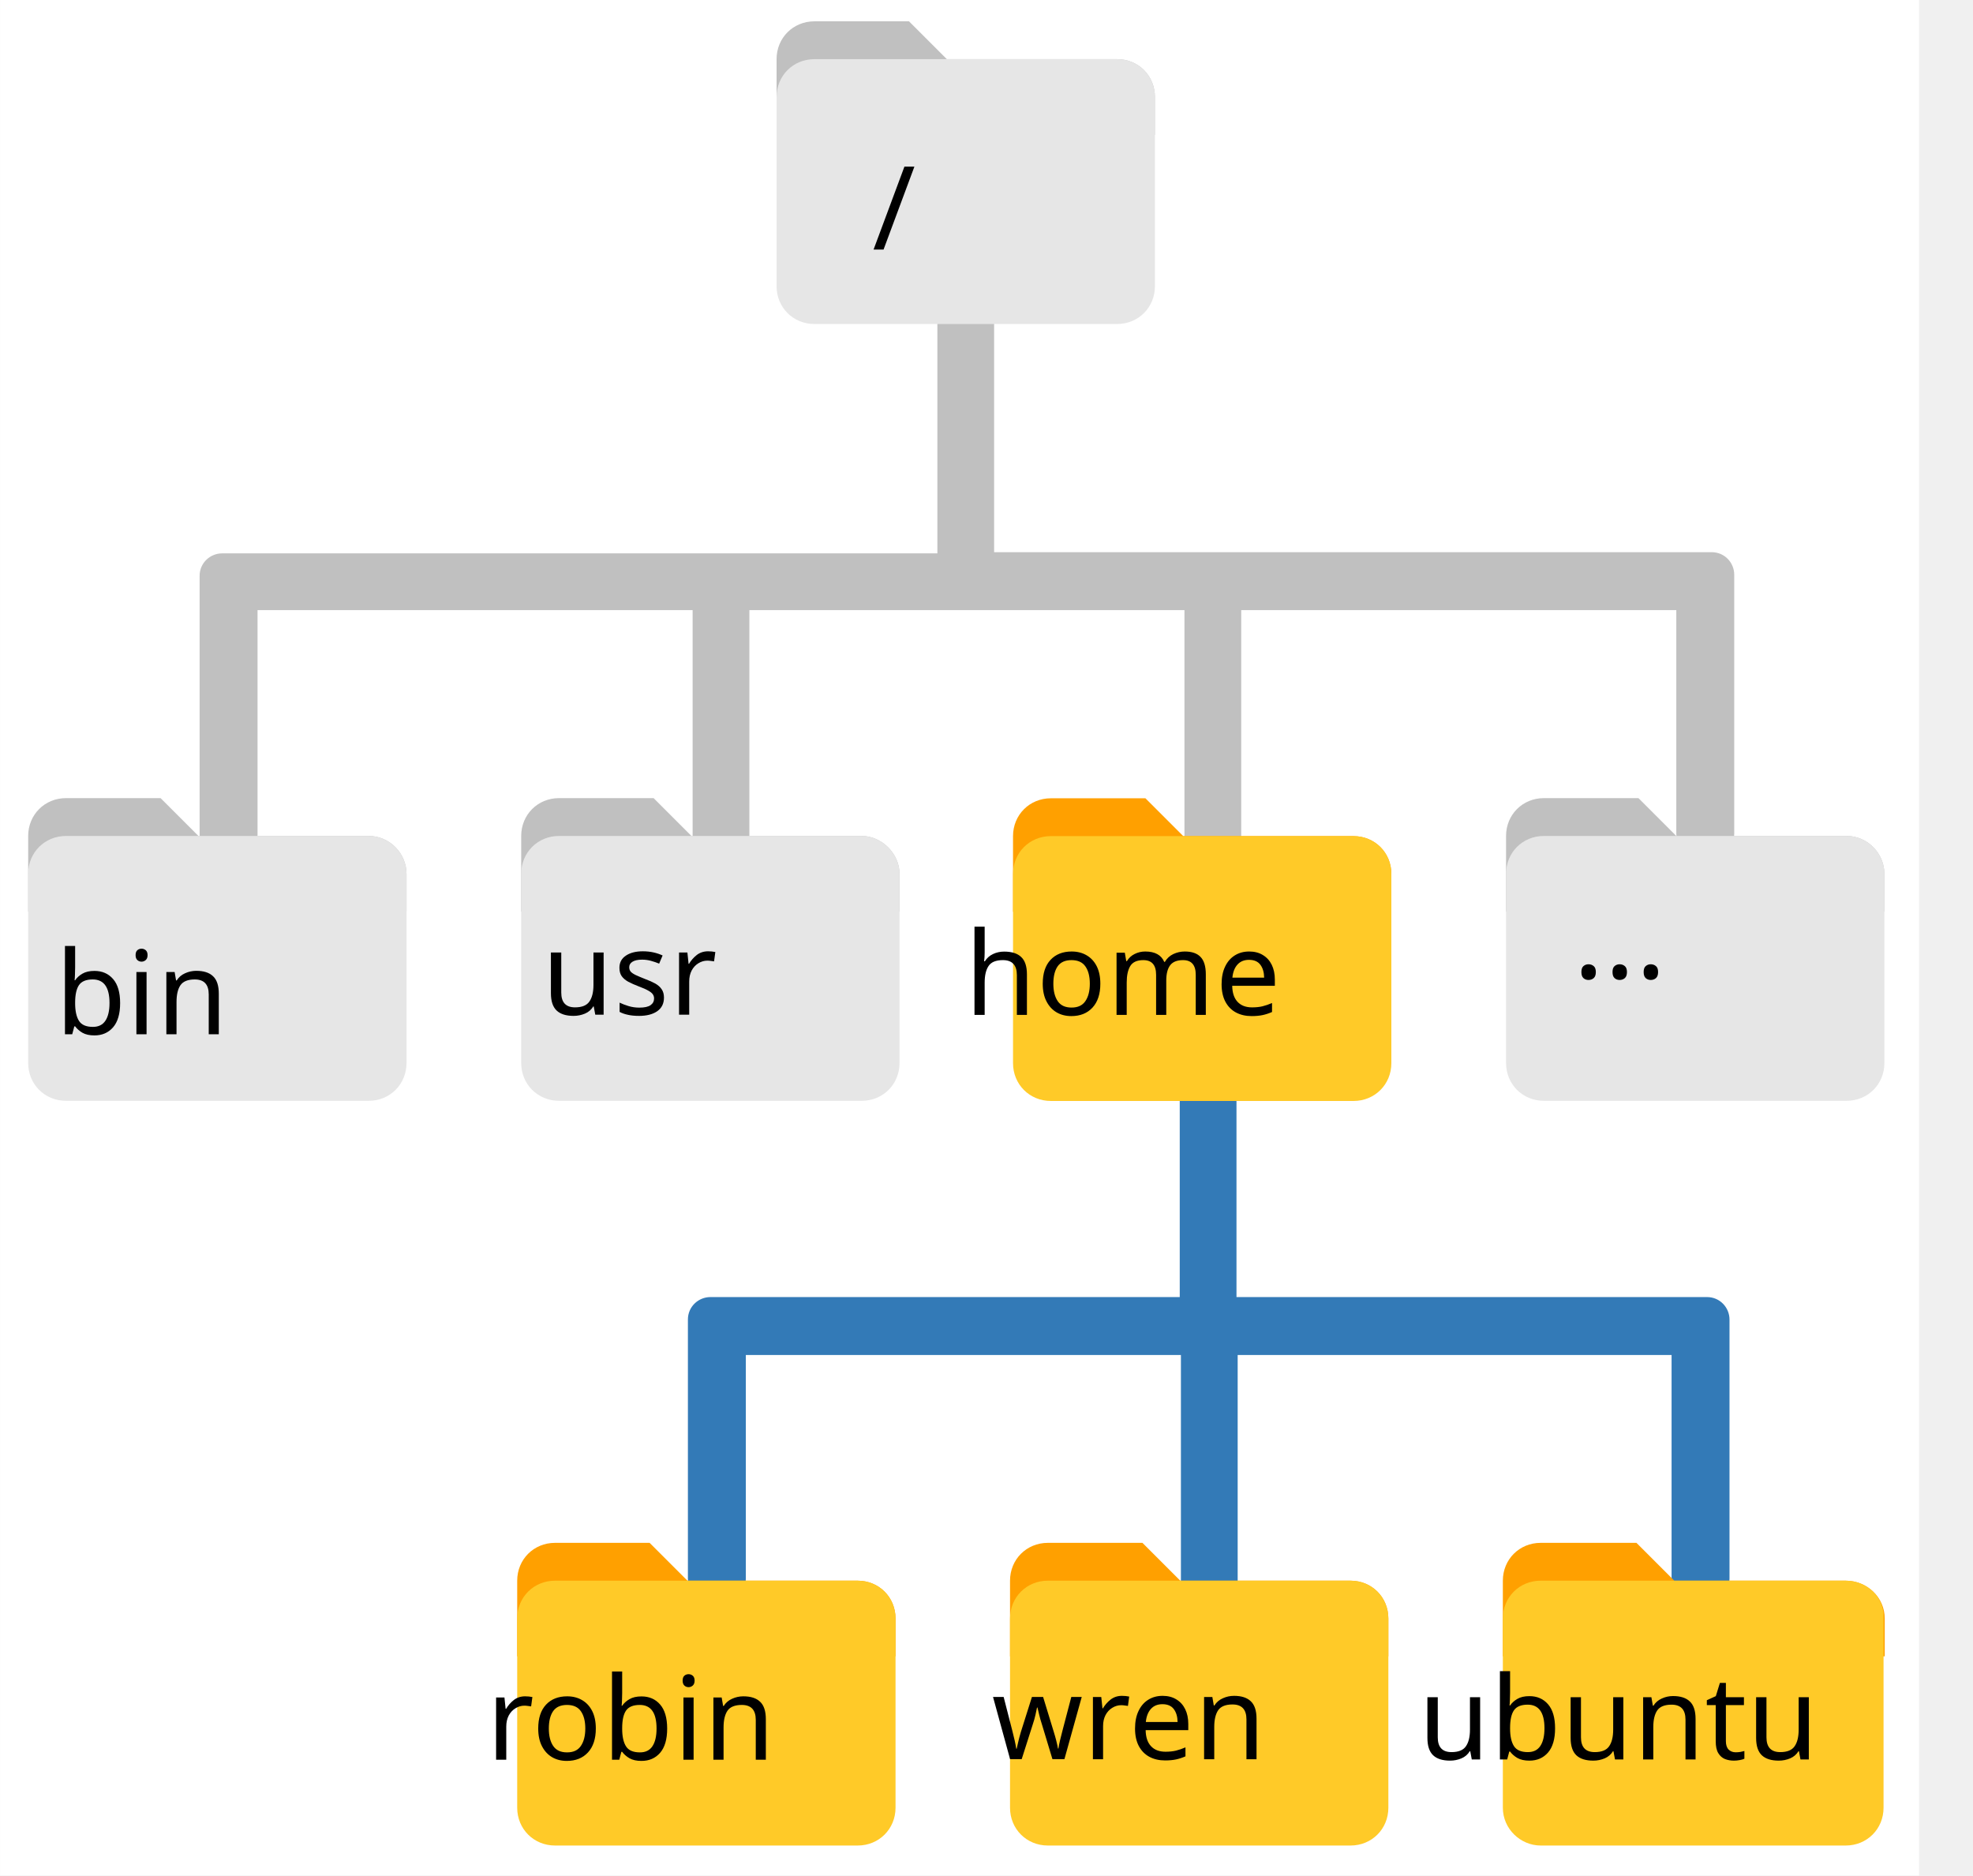
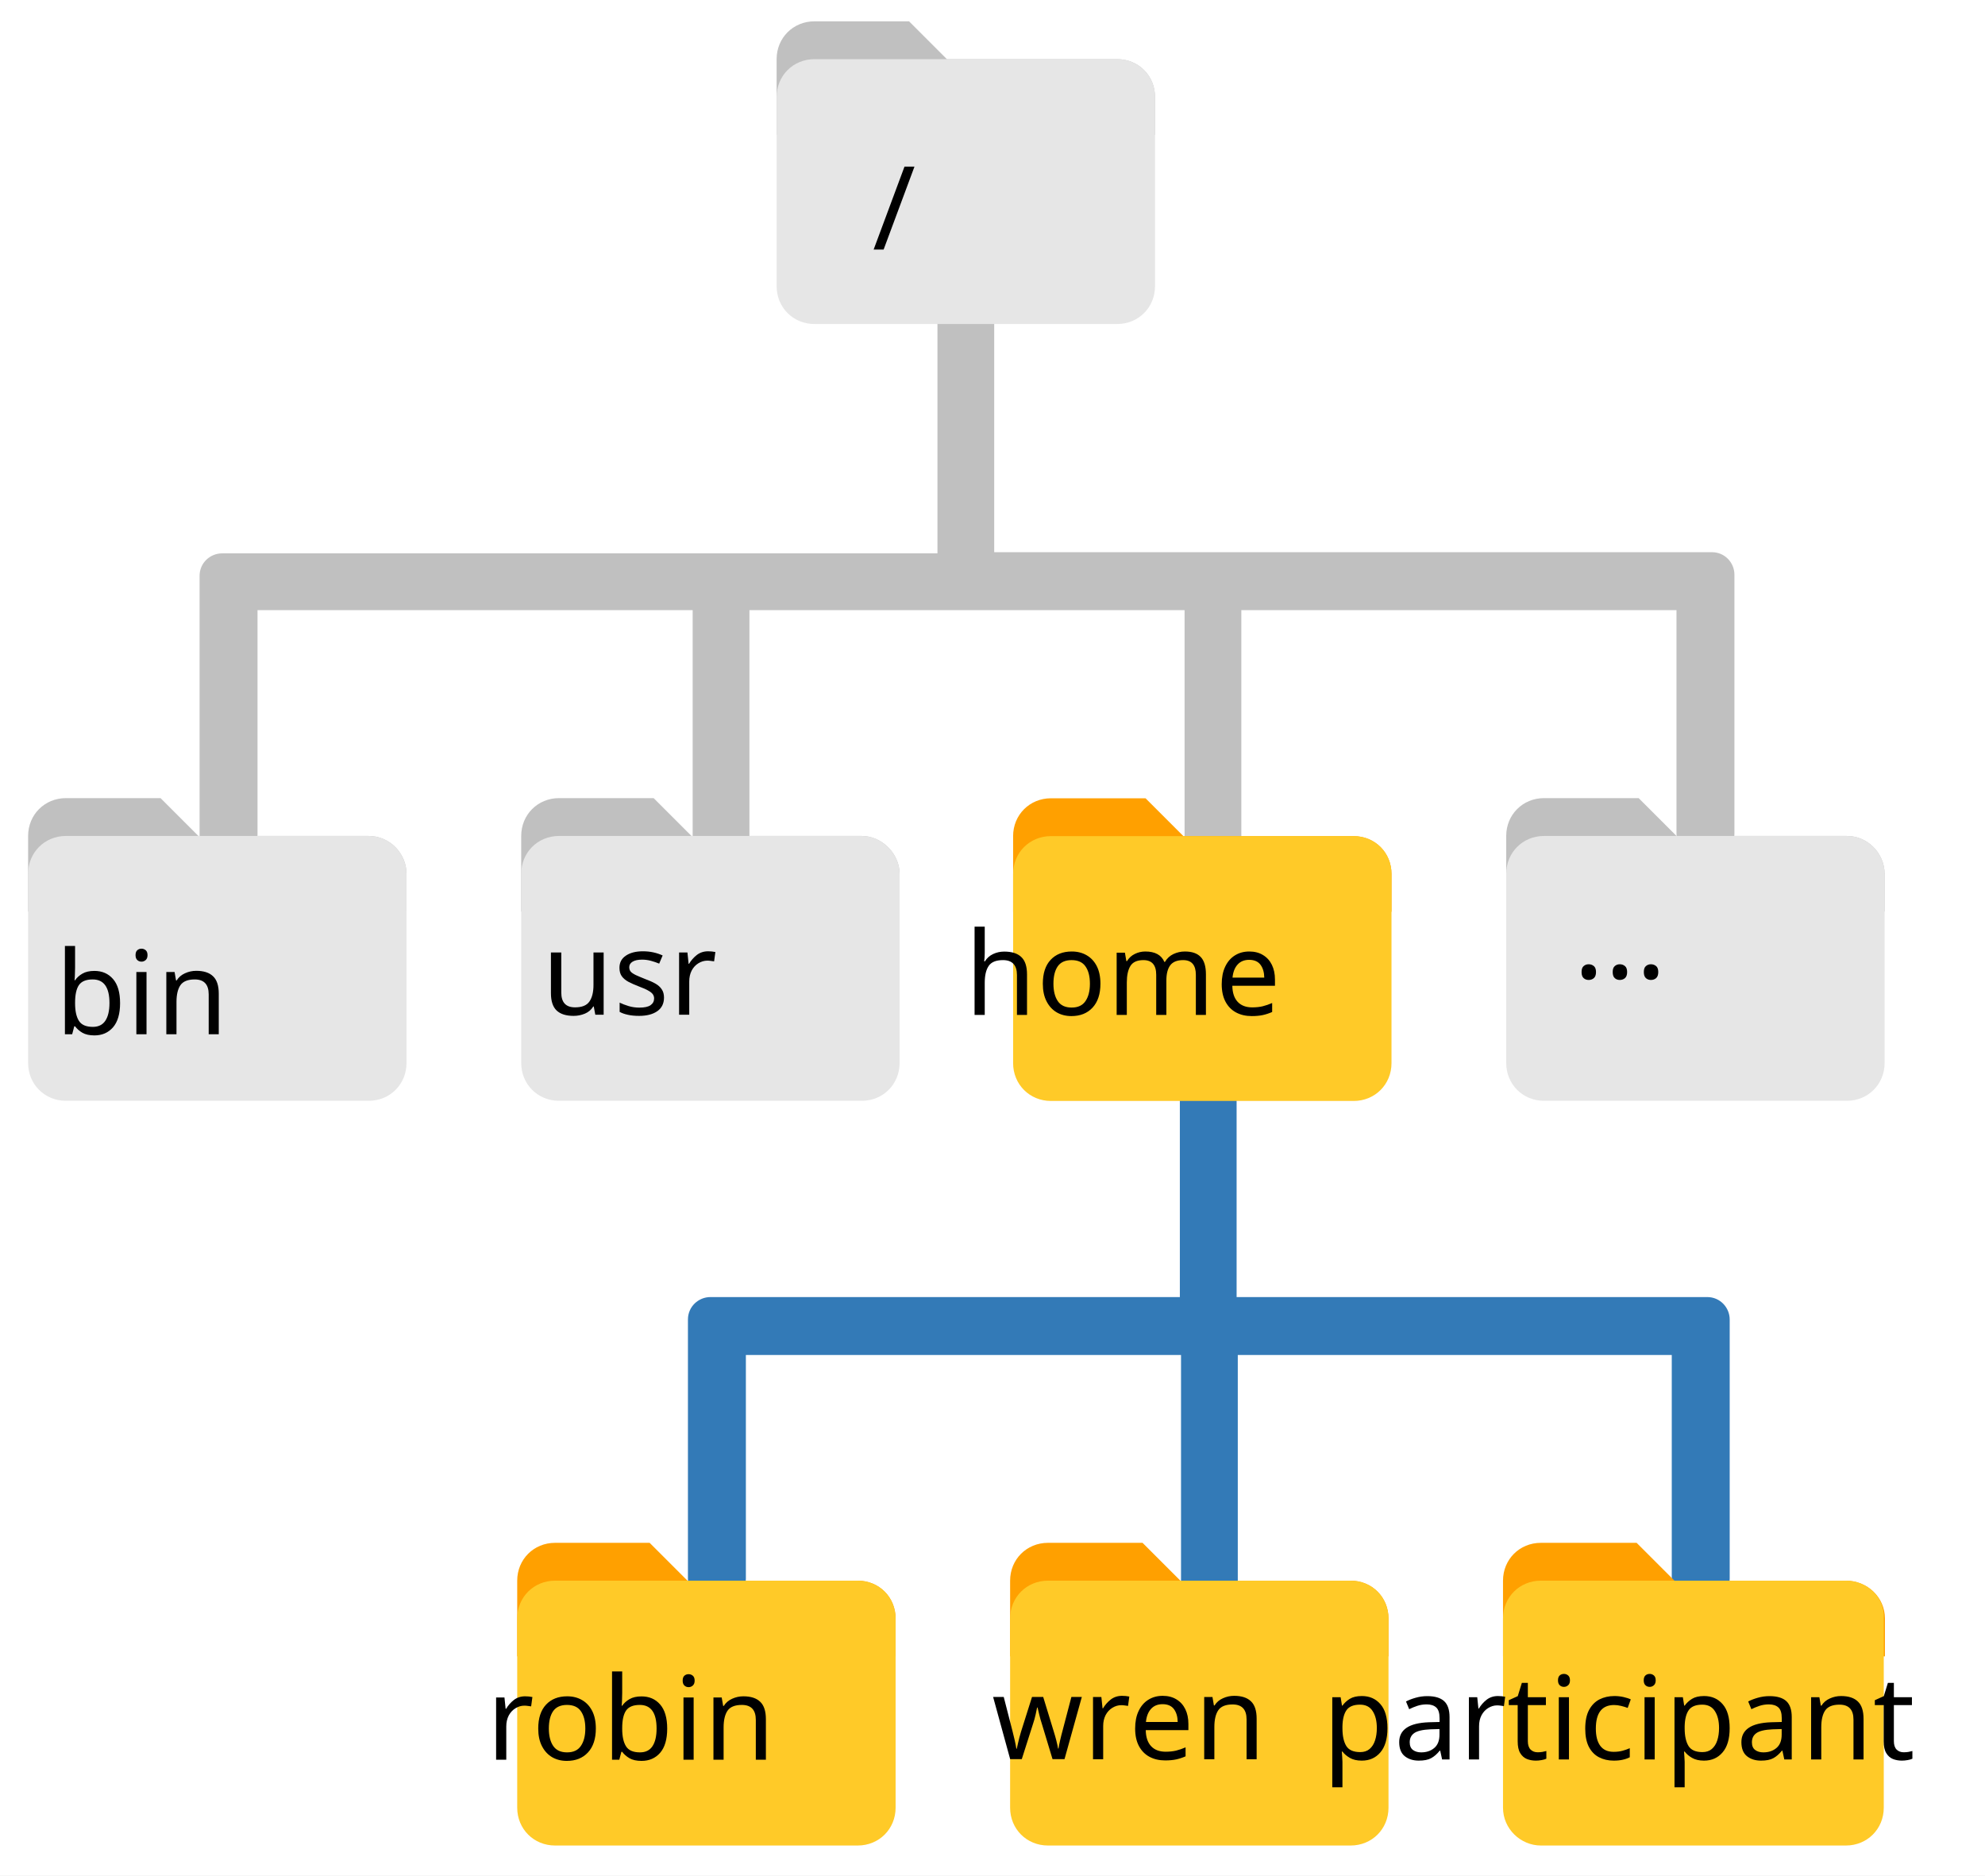
- <svg xmlns="http://www.w3.org/2000/svg" version="1.1" id="svg5258" x="0px" y="0px" viewBox="0 0 339.749 323.043" height="113.93mm" width="119.856mm" xml:space="preserve">
+ <svg xmlns="http://www.w3.org/2000/svg" version="1.1" id="svg5258" x="0px" y="0px" viewBox="0 0 341.765 323.043" height="113.93mm" width="120.567mm" xml:space="preserve">
  <defs id="defs46" />
  <style type="text/css" id="style2">
	.st0{fill:none;}
	.st1{fill:#C0C0C0;}
	.st2{fill:#E6E6E6;}
	.st3{fill:#337AB7;}
	.st4{fill:#FFA000;}
	.st5{fill:#FFCA28;}
	.st6{font-family:'ArialMT';}
	.st7{font-size:9px;}
	.st8{fill:#999999;}
	.st9{font-size:7.2px;}
</style>
-   <g id="layer2" style="display:inline;stroke-width:0.757" transform="matrix(1.248613,0,0,1.397966,28.70925,14.05707)">
-     <rect style="fill:#ffffff;stroke-width:0.15;stop-color:#000000" id="rect473" width="264.722" height="231.081" x="-23.023" y="-10.055" />
+   <g id="layer2" style="display:inline;stroke-width:0.757" transform="matrix(1.248613,0,0,1.397966,28.6979,14.05707)">
+     <rect style="fill:#ffffff;stroke-width:0.15;stop-color:#000000" id="rect473" width="273.794" height="231.081" x="-23.023" y="-10.055" />
  </g>
-   <g id="layer1" transform="translate(11.6588,10.28653)">
+   <g id="layer1" transform="translate(11.64745,10.28653)" style="display:inline">
    <rect id="svgEditorBackground" y="-6.614" class="st0" width="335.004" height="314.232" style="stroke-width:1" x="-6.853" />
    <path id="rect4188-1-4" class="st1" d="M 149.753,42.669 V 85.028 H 117.169 71.144 28.785 26.545 c -2.036,0 -3.869,1.629 -3.869,3.869 v 2.24 42.359 c 0,2.037 1.629,3.869 3.869,3.869 h 2.24 c 2.037,0 3.869,-1.629 3.869,-3.869 V 94.804 h 38.49 36.453 v 42.359 h 9.775 V 94.804 h 32.584 9.775 32.584 v 42.359 h 9.775 V 94.804 h 42.359 32.584 v 38.49 c 0,2.036 1.629,3.869 3.869,3.869 h 2.24 c 2.037,0 3.869,-1.629 3.869,-3.869 V 90.934 88.694 c 0,-2.036 -1.629,-3.869 -3.869,-3.869 H 244.654 202.295 159.528 V 42.669 Z" style="stroke-width:1" />
    <path id="path4138-8" class="st1" d="m 180.708,-0.097 h -29.326 l -6.517,-6.517 h -16.292 c -3.666,0 -6.517,2.851 -6.517,6.517 V 12.936 h 65.168 V 6.42 c 0,-3.666 -2.851,-6.517 -6.517,-6.517 z" style="stroke-width:1" />
    <path id="path4140-5" class="st2" d="m 180.708,-0.097 h -52.134 c -3.666,0 -6.517,2.851 -6.517,6.517 V 39.004 c 0,3.666 2.851,6.517 6.517,6.517 H 180.708 c 3.666,0 6.517,-2.851 6.517,-6.517 V 6.42 c 0,-3.666 -2.851,-6.517 -6.517,-6.517 z" style="stroke-width:1" />
    <path id="rect4188-1-9-4-6-2" class="st3" d="m 191.501,175.245 v 37.879 h -36.25 -44.599 c -2.037,0 -3.869,1.629 -3.869,3.869 v 2.24 42.359 c 0,2.036 1.629,3.869 3.869,3.869 h 2.24 c 2.037,0 3.869,-1.629 3.869,-3.869 v -38.49 h 38.49 36.453 v 4.48 37.879 h 9.775 v -37.879 -4.48 h 42.156 32.584 v 38.49 c 0,2.036 1.629,3.869 3.869,3.869 h 2.24 c 2.037,0 3.869,-1.629 3.869,-3.869 v -42.359 -2.24 c 0,-2.037 -1.629,-3.869 -3.869,-3.869 h -38.693 -42.359 v -37.879 z" style="stroke-width:1" />
    <g id="g4148-4-1-8" transform="matrix(2.036498,0,0,2.036498,736.2622,1003.11)" style="stroke-width:0.491">
      <path id="path4138-2-8-5" class="st4" d="m -252.8,-426.9 h -14.4 l -3.2,-3.2 h -8 c -1.8,0 -3.2,1.4 -3.2,3.2 v 6.4 h 32 v -3.2 c 0,-1.8 -1.4,-3.2 -3.2,-3.2 z" style="stroke-width:0.491" />
      <path id="path4140-6-7-5" class="st5" d="m -252.8,-426.9 h -25.6 c -1.8,0 -3.2,1.4 -3.2,3.2 v 16 c 0,1.8 1.4,3.2 3.2,3.2 h 25.6 c 1.8,0 3.2,-1.4 3.2,-3.2 v -16 c 0,-1.8 -1.4,-3.2 -3.2,-3.2 z" style="stroke-width:0.491" />
    </g>
    <path id="path4138-2-0-1" class="st1" d="m 136.72,133.701 h -29.326 l -6.517,-6.517 H 84.585 c -3.666,0 -6.517,2.851 -6.517,6.517 v 13.034 h 65.168 v -6.517 c 0,-3.462 -3.055,-6.517 -6.517,-6.517 z" style="stroke-width:1" />
    <path id="path4140-6-8-8" class="st2" d="M 136.72,133.701 H 84.585 c -3.666,0 -6.517,2.851 -6.517,6.517 v 32.584 c 0,3.666 2.851,6.517 6.517,6.517 h 52.134 c 3.666,0 6.517,-2.851 6.517,-6.517 v -32.584 c 0,-3.462 -3.055,-6.517 -6.517,-6.517 z" style="stroke-width:1" />
    <path id="path4138-2-8-2-0" class="st1" d="M 51.798,133.701 H 22.472 l -6.517,-6.517 H -0.337 c -3.666,0 -6.517,2.851 -6.517,6.517 v 13.034 H 58.314 v -6.517 c 0,-3.462 -2.851,-6.517 -6.517,-6.517 z" style="stroke-width:1" />
    <path id="path4140-6-7-6-5" class="st2" d="M 51.798,133.701 H -0.337 c -3.666,0 -6.517,2.851 -6.517,6.517 v 32.584 c 0,3.666 2.851,6.517 6.517,6.517 H 51.798 c 3.666,0 6.517,-2.851 6.517,-6.517 v -32.584 c 0,-3.462 -2.851,-6.517 -6.517,-6.517 z" style="stroke-width:1" />
    <path id="path4138-2-8-3-7" class="st1" d="m 306.36,133.701 h -29.326 l -6.517,-6.517 h -16.292 c -3.666,0 -6.517,2.851 -6.517,6.517 v 13.034 h 65.168 v -6.517 c 0,-3.462 -2.851,-6.517 -6.517,-6.517 z" style="stroke-width:1" />
    <path id="path4140-6-7-2-6" class="st2" d="m 306.36,133.701 h -52.134 c -3.666,0 -6.517,2.851 -6.517,6.517 v 32.584 c 0,3.666 2.851,6.517 6.517,6.517 h 52.134 c 3.666,0 6.517,-2.851 6.517,-6.517 v -32.584 c 0,-3.462 -2.851,-6.517 -6.517,-6.517 z" style="stroke-width:1" />
    <g id="g4148-4-1-67" transform="matrix(2.036498,0,0,2.036498,735.5421,1163.327)" style="stroke-width:0.491">
      <path id="path4138-2-8-0" class="st4" d="m -252.7,-442.6 h -14.4 l -3.2,-3.2 h -8 c -1.8,0 -3.2,1.4 -3.2,3.2 v 6.4 h 32 v -3.2 c 0,-1.8 -1.4,-3.2 -3.2,-3.2 z" style="stroke-width:0.491" />
      <path id="path4140-6-7-7" class="st5" d="m -252.7,-442.6 h -25.6 c -1.8,0 -3.2,1.4 -3.2,3.2 v 16 c 0,1.8 1.4,3.2 3.2,3.2 h 25.6 c 1.8,0 3.2,-1.4 3.2,-3.2 v -16 c 0,-1.8 -1.4,-3.2 -3.2,-3.2 z" style="stroke-width:0.491" />
    </g>
    <g id="g4148-4-0-2" transform="matrix(2.036498,0,0,2.036498,629.4745,1163.327)" style="stroke-width:0.491">
      <path id="path4138-2-0-0" class="st4" d="m -242.3,-442.6 h -14.4 l -3.2,-3.2 h -8 c -1.8,0 -3.2,1.4 -3.2,3.2 v 6.4 h 32 v -3.2 c 0,-1.8 -1.4,-3.2 -3.2,-3.2 z" style="stroke-width:0.491" />
      <path id="path4140-6-8-6" class="st5" d="m -242.3,-442.6 h -25.6 c -1.8,0 -3.2,1.4 -3.2,3.2 v 16 c 0,1.8 1.4,3.2 3.2,3.2 h 25.6 c 1.8,0 3.2,-1.4 3.2,-3.2 v -16 c 0,-1.8 -1.4,-3.2 -3.2,-3.2 z" style="stroke-width:0.491" />
    </g>
    <g id="g4148-4-1-3-2" transform="matrix(2.036498,0,0,2.036498,841.6097,1163.327)" style="stroke-width:0.491">
      <path id="path4138-2-8-3-4" class="st4" d="m -262.9,-442.6 h -14.5 l -3.2,-3.2 h -8.1 c -1.8,0 -3.2,1.4 -3.2,3.2 v 6.4 h 32.3 v -3.2 c 0,-1.8 -1.5,-3.2 -3.3,-3.2 z" style="stroke-width:0.491" />
      <path id="path4140-6-7-2-7" class="st5" d="m -262.9,-442.6 h -25.8 c -1.8,0 -3.2,1.4 -3.2,3.2 v 16 c 0,1.8 1.5,3.2 3.2,3.2 h 25.8 c 1.8,0 3.2,-1.4 3.2,-3.2 v -16 c 0.1,-1.8 -1.4,-3.2 -3.2,-3.2 z" style="stroke-width:0.491" />
    </g>
    <text xml:space="preserve" style="font-style:normal;font-variant:normal;font-weight:normal;font-stretch:normal;font-size:20.006px;line-height:0.9;font-family:'Atkinson Hyperlegible Next';-inkscape-font-specification:'Atkinson Hyperlegible Next';text-align:center;text-decoration-color:#000000;letter-spacing:0px;word-spacing:0px;text-anchor:middle;fill:#ffffff;stroke-width:0.198;stop-color:#000000" x="155.287" y="32.696" id="text503">
      <tspan id="tspan501" style="font-size:20.006px;text-align:center;text-anchor:middle;fill:#000000;fill-opacity:1;stroke-width:0.198" x="155.287" y="32.696">/</tspan>
    </text>
    <text xml:space="preserve" style="font-style:normal;font-variant:normal;font-weight:normal;font-stretch:normal;font-size:20.006px;line-height:0.9;font-family:'Atkinson Hyperlegible Next';-inkscape-font-specification:'Atkinson Hyperlegible Next';text-align:center;text-decoration-color:#000000;letter-spacing:0px;word-spacing:0px;text-anchor:middle;fill:#ffffff;stroke-width:0.198;stop-color:#000000" x="25.698" y="167.851" id="text1168">
      <tspan id="tspan1166" style="font-size:20.006px;text-align:center;text-anchor:middle;fill:#000000;fill-opacity:1;stroke-width:0.198" x="25.698" y="167.851">bin</tspan>
    </text>
    <text xml:space="preserve" style="font-style:normal;font-variant:normal;font-weight:normal;font-stretch:normal;font-size:20.006px;line-height:0.9;font-family:'Atkinson Hyperlegible Next';-inkscape-font-specification:'Atkinson Hyperlegible Next';text-align:center;text-decoration-color:#000000;letter-spacing:0px;word-spacing:0px;text-anchor:middle;fill:#ffffff;stroke-width:0.198;stop-color:#000000" x="109.715" y="164.49" id="text1172">
      <tspan id="tspan1170" style="font-size:20.006px;text-align:center;text-anchor:middle;fill:#000000;fill-opacity:1;stroke-width:0.198" x="109.715" y="164.49">usr</tspan>
    </text>
    <text xml:space="preserve" style="font-style:normal;font-variant:normal;font-weight:normal;font-stretch:normal;font-size:20.006px;line-height:0.9;font-family:'Atkinson Hyperlegible Next';-inkscape-font-specification:'Atkinson Hyperlegible Next';text-align:center;text-decoration-color:#000000;letter-spacing:0px;word-spacing:0px;text-anchor:middle;fill:#ffffff;stroke-width:0.198;stop-color:#000000" x="280.293" y="158.222" id="text1176">
      <tspan id="tspan1174" style="font-size:20.006px;text-align:center;text-anchor:middle;fill:#000000;fill-opacity:1;stroke-width:0.198" x="280.293" y="158.222">...</tspan>
    </text>
    <text xml:space="preserve" style="font-style:normal;font-variant:normal;font-weight:normal;font-stretch:normal;font-size:20.006px;line-height:0.9;font-family:'Atkinson Hyperlegible Next';-inkscape-font-specification:'Atkinson Hyperlegible Next';text-align:center;text-decoration-color:#000000;letter-spacing:0px;word-spacing:0px;text-anchor:middle;fill:#ffffff;stroke-width:0.198;stop-color:#000000" x="194.676" y="164.524" id="text1180">
      <tspan id="tspan1178" style="font-size:20.006px;text-align:center;text-anchor:middle;fill:#000000;fill-opacity:1;stroke-width:0.198" x="194.676" y="164.524">home</tspan>
    </text>
    <text xml:space="preserve" style="font-style:normal;font-variant:normal;font-weight:normal;font-stretch:normal;font-size:20.006px;line-height:0.9;font-family:'Atkinson Hyperlegible Next';-inkscape-font-specification:'Atkinson Hyperlegible Next';text-align:center;text-decoration-color:#000000;letter-spacing:0px;word-spacing:0px;text-anchor:middle;fill:#ffffff;stroke-width:0.198;stop-color:#000000" x="109.941" y="292.814" id="text1184">
      <tspan id="tspan1182" style="font-size:20.006px;text-align:center;text-anchor:middle;fill:#000000;fill-opacity:1;stroke-width:0.198" x="109.941" y="292.814">robin</tspan>
    </text>
    <text xml:space="preserve" style="font-style:normal;font-variant:normal;font-weight:normal;font-stretch:normal;font-size:20.006px;line-height:0.9;font-family:'Atkinson Hyperlegible Next';-inkscape-font-specification:'Atkinson Hyperlegible Next';text-align:center;text-decoration-color:#000000;letter-spacing:0px;word-spacing:0px;text-anchor:middle;fill:#ffffff;stroke-width:0.198;stop-color:#000000" x="195.741" y="292.73" id="text1231">
      <tspan id="tspan1229" style="font-size:20.006px;text-align:center;text-anchor:middle;fill:#000000;fill-opacity:1;stroke-width:0.198" x="195.741" y="292.73">wren</tspan>
    </text>
    <text xml:space="preserve" style="font-style:normal;font-variant:normal;font-weight:normal;font-stretch:normal;font-size:20.006px;line-height:0.9;font-family:'Atkinson Hyperlegible Next';-inkscape-font-specification:'Atkinson Hyperlegible Next';text-align:center;text-decoration-color:#000000;letter-spacing:0px;word-spacing:0px;text-anchor:middle;fill:#ffffff;stroke-width:0.198;stop-color:#000000" x="280.078" y="292.767" id="text1235">
-       <tspan id="tspan1233" style="font-size:20.006px;text-align:center;text-anchor:middle;fill:#000000;fill-opacity:1;stroke-width:0.198" x="280.078" y="292.767">ubuntu</tspan>
+       <tspan id="tspan1233" style="font-size:20.006px;text-align:center;text-anchor:middle;fill:#000000;fill-opacity:1;stroke-width:0.198" x="280.078" y="292.767">participant</tspan>
    </text>
  </g>
</svg>
